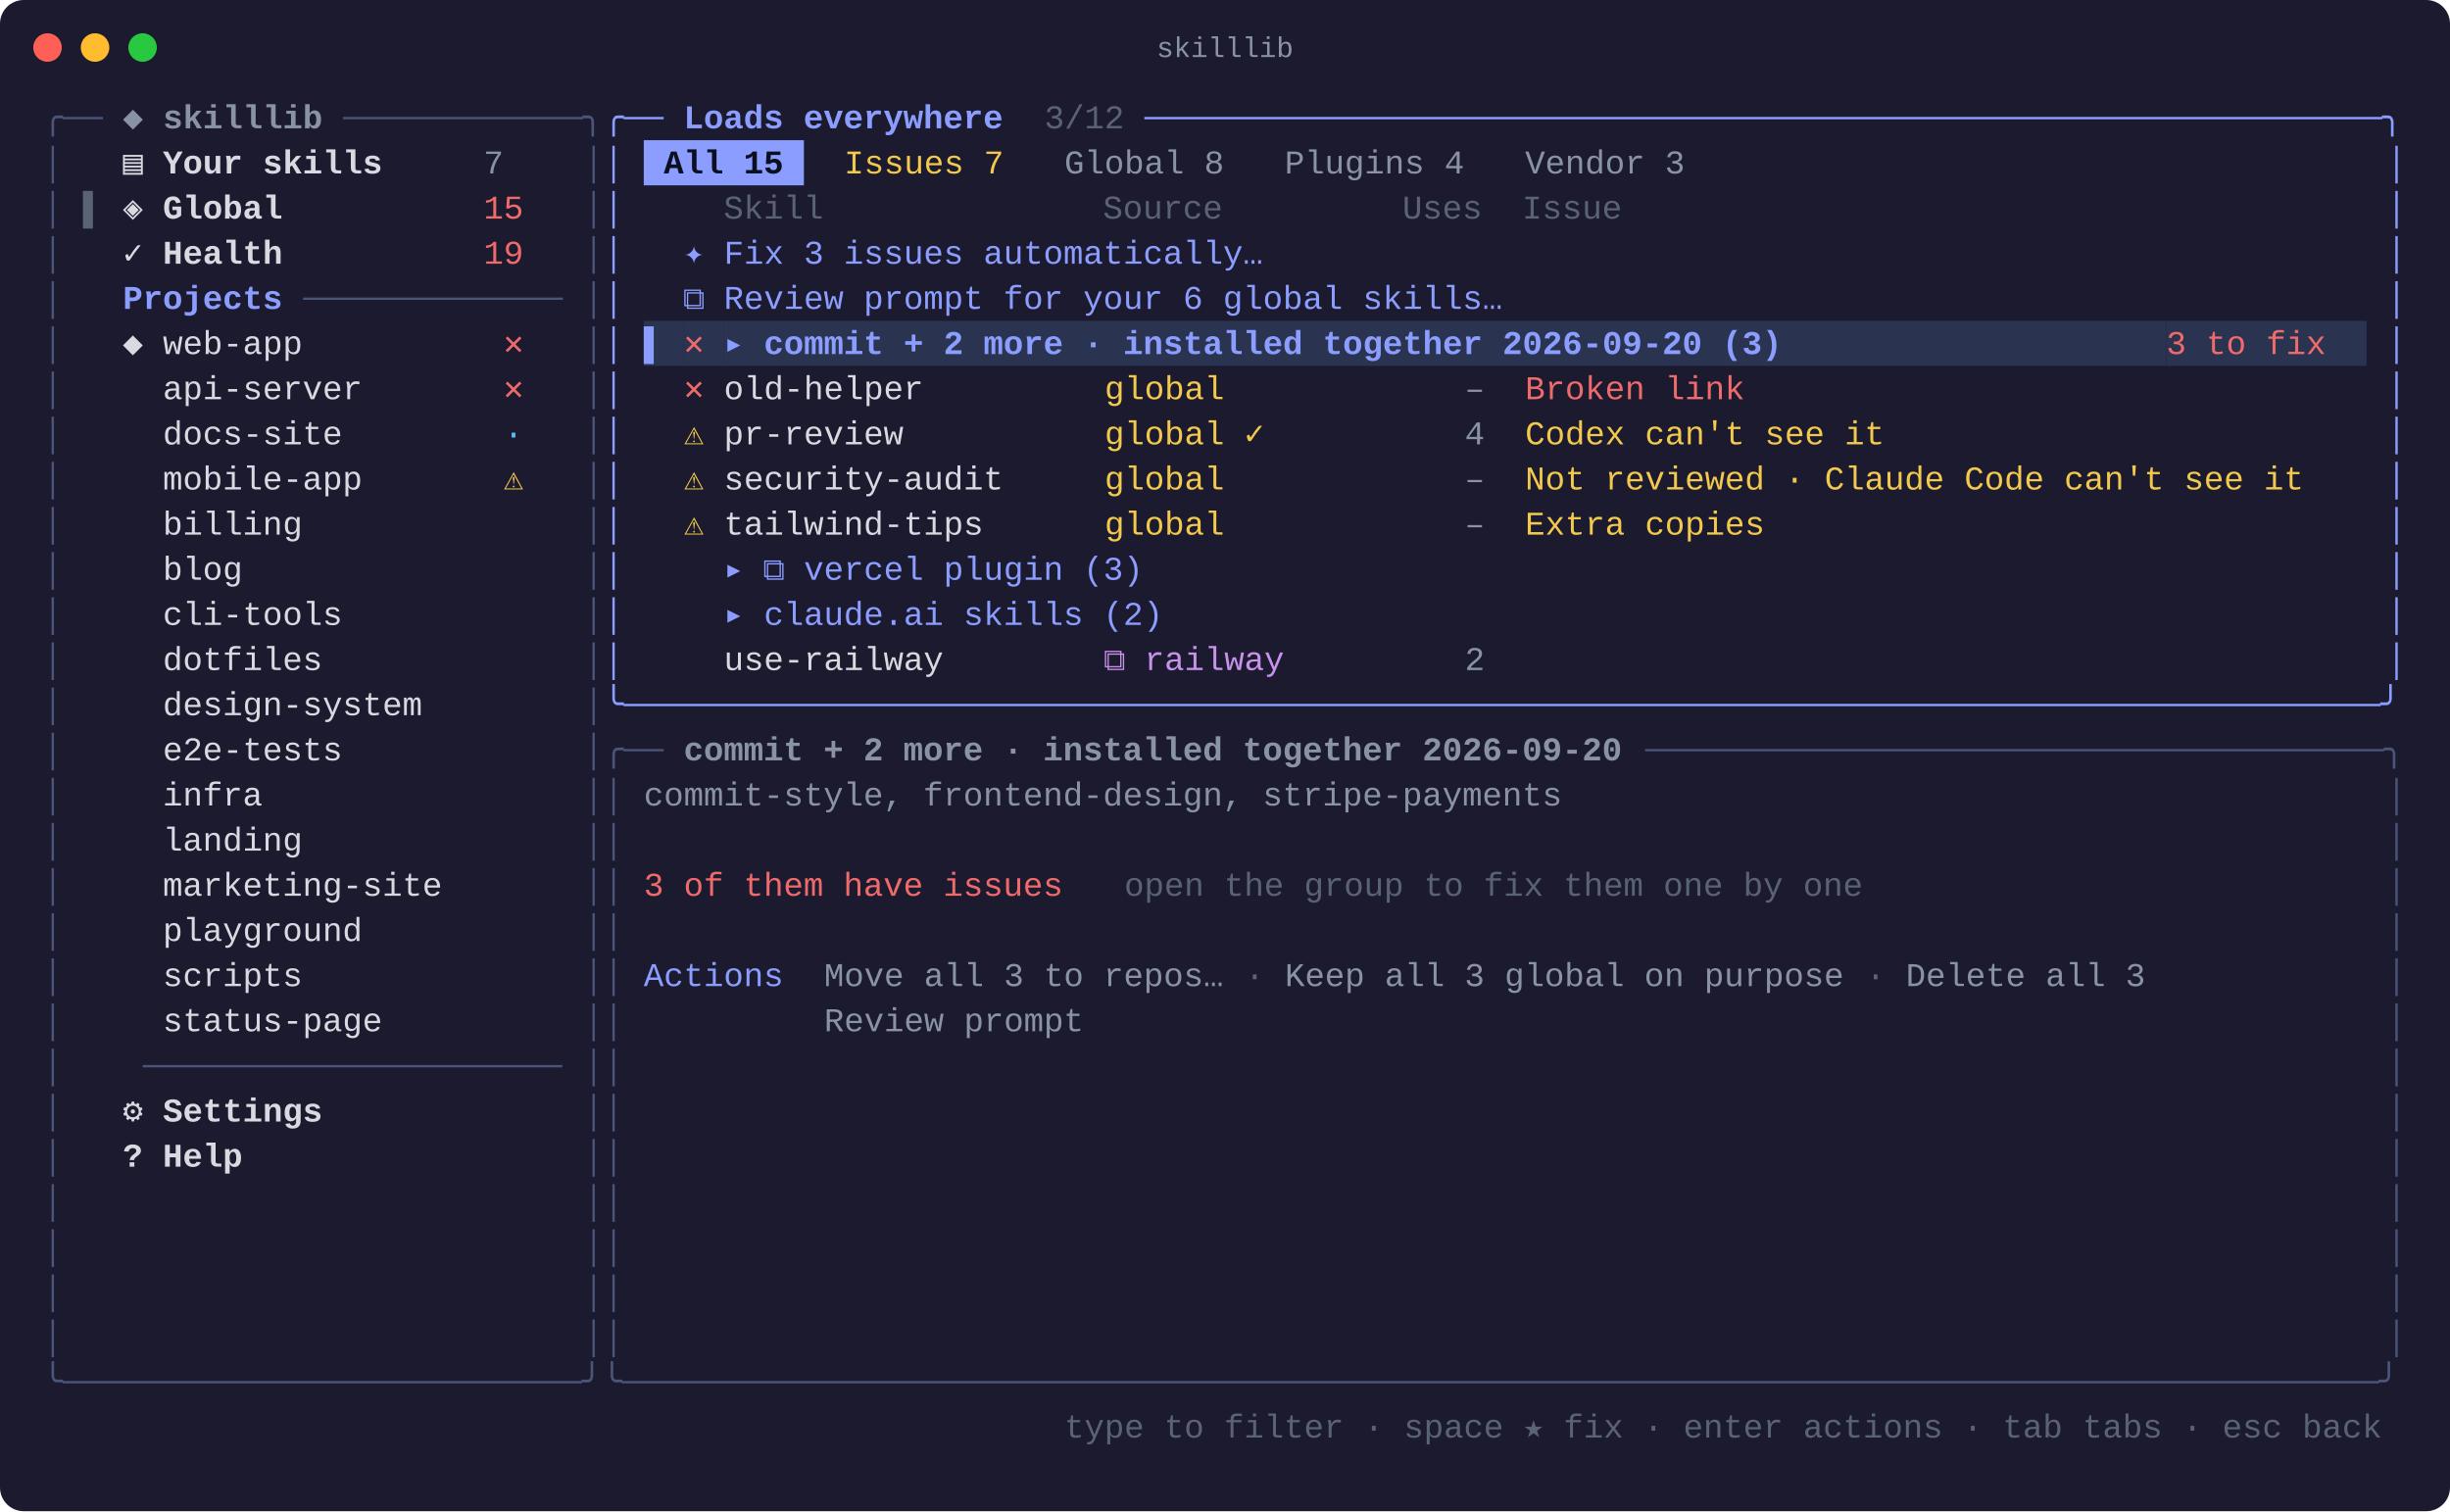
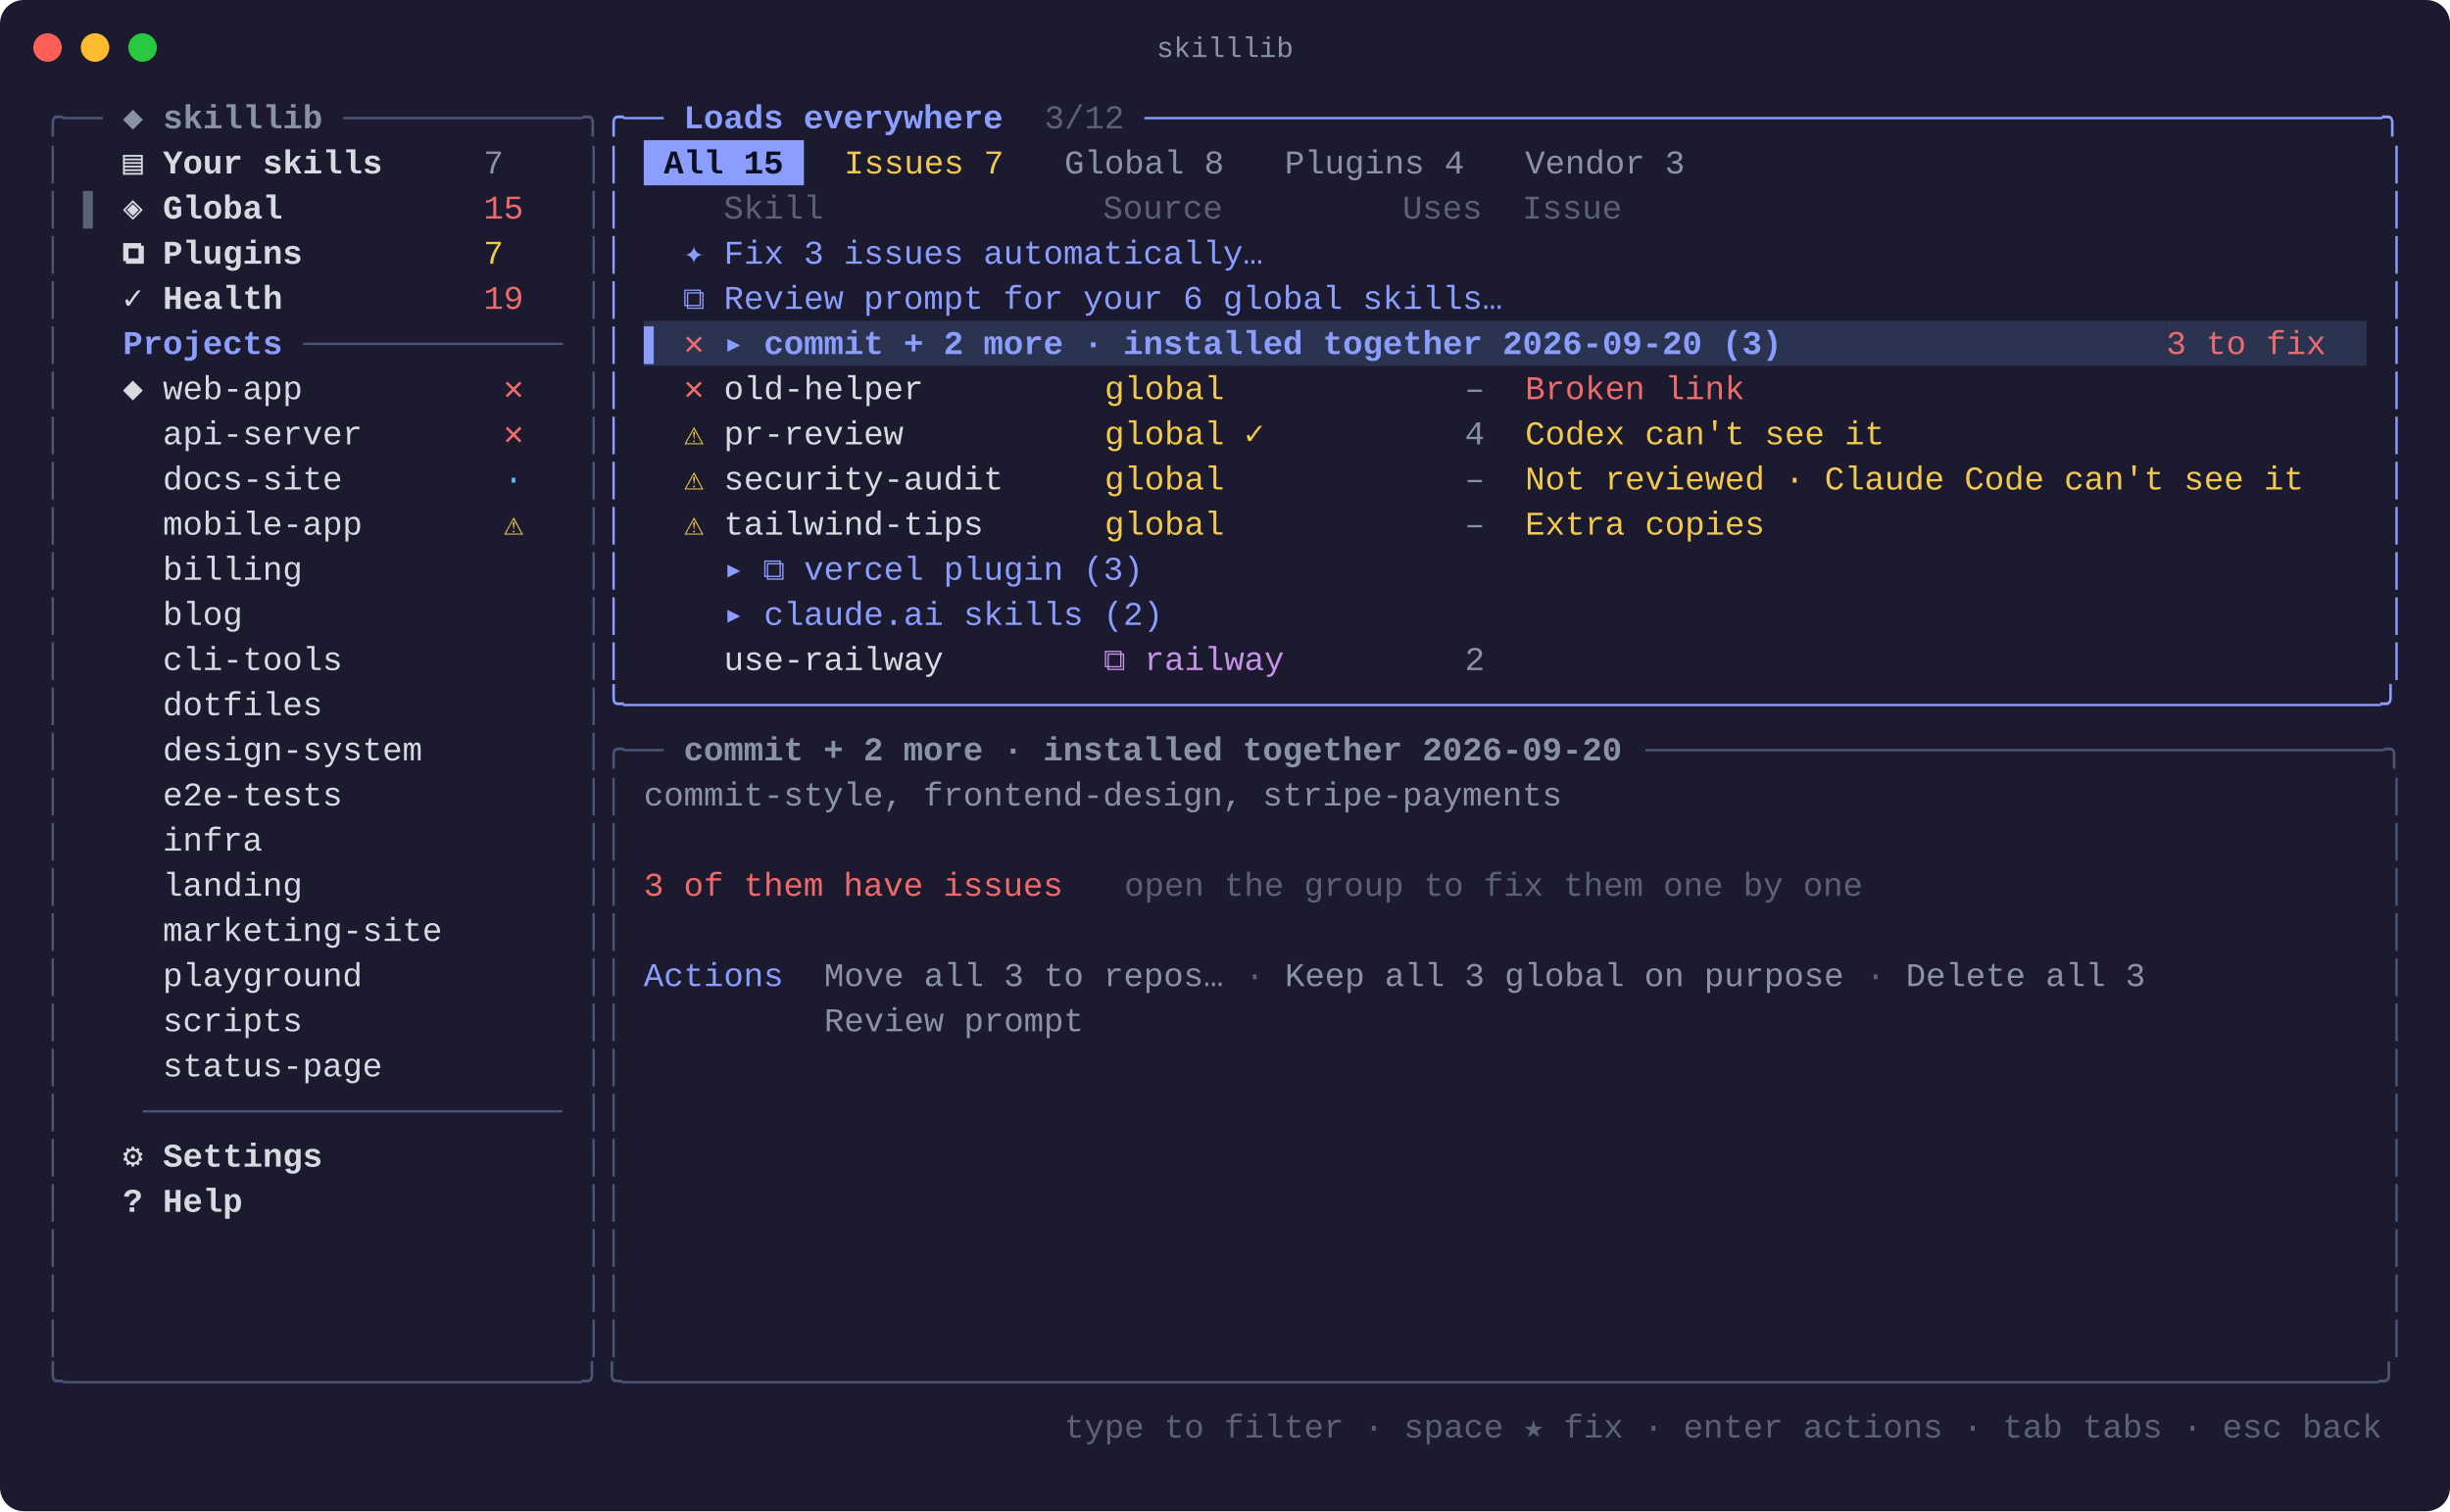
<svg xmlns="http://www.w3.org/2000/svg" width="1031" height="636" viewBox="0 0 1031 636" font-family="SFMono-Regular, Menlo, Consolas, 'Liberation Mono', monospace" font-size="14">
  <rect width="1031" height="636" rx="10" fill="#1b1a2e" />
  <circle cx="20" cy="20" r="6" fill="#ff5f57" />
  <circle cx="40" cy="20" r="6" fill="#febc2e" />
  <circle cx="60" cy="20" r="6" fill="#28c840" />
  <text x="515.5" y="24" fill="#8a93a6" font-size="12" text-anchor="middle">skilllib</text>
  <text x="18.0" y="54.0" fill="#4b5578" xml:space="preserve" textLength="25.3" lengthAdjust="spacingAndGlyphs">╭──</text>
  <text x="43.3" y="54.0" fill="#8a93a6" font-weight="bold" xml:space="preserve" textLength="101.2" lengthAdjust="spacingAndGlyphs"> ◆ skilllib </text>
  <text x="144.4" y="54.0" fill="#4b5578" xml:space="preserve" textLength="109.6" lengthAdjust="spacingAndGlyphs">────────────╮</text>
  <text x="254.0" y="54.0" fill="#8b9dff" xml:space="preserve" textLength="25.3" lengthAdjust="spacingAndGlyphs">╭──</text>
  <text x="279.3" y="54.0" fill="#8b9dff" font-weight="bold" xml:space="preserve" textLength="151.7" lengthAdjust="spacingAndGlyphs"> Loads everywhere </text>
  <text x="431.1" y="54.0" fill="#5a6275" xml:space="preserve" textLength="50.6" lengthAdjust="spacingAndGlyphs"> 3/12 </text>
  <text x="481.6" y="54.0" fill="#8b9dff" xml:space="preserve" textLength="531.1" lengthAdjust="spacingAndGlyphs">──────────────────────────────────────────────────────────────╮</text>
  <text x="18.0" y="73.0" fill="#4b5578" xml:space="preserve" textLength="8.4" lengthAdjust="spacingAndGlyphs">│</text>
  <text x="51.7" y="73.0" fill="#d7dae0" font-weight="bold" xml:space="preserve" textLength="151.7" lengthAdjust="spacingAndGlyphs">▤ Your skills     </text>
  <text x="203.5" y="73.0" fill="#8a93a6" xml:space="preserve" textLength="33.7" lengthAdjust="spacingAndGlyphs">7   </text>
  <text x="245.6" y="73.0" fill="#4b5578" xml:space="preserve" textLength="8.4" lengthAdjust="spacingAndGlyphs">│</text>
  <text x="254.0" y="73.0" fill="#8b9dff" xml:space="preserve" textLength="8.4" lengthAdjust="spacingAndGlyphs">│</text>
  <rect x="270.9" y="59.0" width="67.4" height="19" fill="#8b9dff" />
  <text x="270.9" y="73.0" fill="#0b1020" font-weight="bold" xml:space="preserve" textLength="67.4" lengthAdjust="spacingAndGlyphs"> All 15 </text>
  <text x="346.8" y="73.0" fill="#f2c94c" xml:space="preserve" textLength="84.3" lengthAdjust="spacingAndGlyphs"> Issues 7 </text>
  <text x="439.5" y="73.0" fill="#8a93a6" xml:space="preserve" textLength="84.3" lengthAdjust="spacingAndGlyphs"> Global 8 </text>
  <text x="532.2" y="73.0" fill="#8a93a6" xml:space="preserve" textLength="92.7" lengthAdjust="spacingAndGlyphs"> Plugins 4 </text>
  <text x="633.4" y="73.0" fill="#8a93a6" xml:space="preserve" textLength="84.3" lengthAdjust="spacingAndGlyphs"> Vendor 3 </text>
  <text x="1004.3" y="73.0" fill="#8b9dff" xml:space="preserve" textLength="8.4" lengthAdjust="spacingAndGlyphs">│</text>
  <text x="18.0" y="92.0" fill="#4b5578" xml:space="preserve" textLength="8.4" lengthAdjust="spacingAndGlyphs">│</text>
  <text x="34.9" y="92.0" fill="#5a6275" xml:space="preserve" textLength="16.9" lengthAdjust="spacingAndGlyphs">▌ </text>
  <text x="51.7" y="92.0" fill="#d7dae0" font-weight="bold" xml:space="preserve" textLength="151.7" lengthAdjust="spacingAndGlyphs">◈ Global          </text>
  <text x="203.5" y="92.0" fill="#ef6b6b" xml:space="preserve" textLength="33.7" lengthAdjust="spacingAndGlyphs">15  </text>
  <text x="245.6" y="92.0" fill="#4b5578" xml:space="preserve" textLength="8.4" lengthAdjust="spacingAndGlyphs">│</text>
  <text x="254.0" y="92.0" fill="#8b9dff" xml:space="preserve" textLength="8.4" lengthAdjust="spacingAndGlyphs">│</text>
  <text x="270.9" y="92.0" fill="#5a6275" xml:space="preserve" textLength="725.0" lengthAdjust="spacingAndGlyphs">    Skill              Source         Uses  Issue                                     </text>
  <text x="1004.3" y="92.0" fill="#8b9dff" xml:space="preserve" textLength="8.4" lengthAdjust="spacingAndGlyphs">│</text>
  <text x="18.0" y="111.0" fill="#4b5578" xml:space="preserve" textLength="8.4" lengthAdjust="spacingAndGlyphs">│</text>
-   <text x="51.7" y="111.0" fill="#d7dae0" font-weight="bold" xml:space="preserve" textLength="151.7" lengthAdjust="spacingAndGlyphs">✓ Health          </text>
-   <text x="203.5" y="111.0" fill="#ef6b6b" xml:space="preserve" textLength="33.7" lengthAdjust="spacingAndGlyphs">19  </text>
+   <text x="51.7" y="111.0" fill="#d7dae0" font-weight="bold" xml:space="preserve" textLength="151.7" lengthAdjust="spacingAndGlyphs">⧉ Plugins         </text>
+   <text x="203.5" y="111.0" fill="#f2c94c" xml:space="preserve" textLength="33.7" lengthAdjust="spacingAndGlyphs">7   </text>
  <text x="245.6" y="111.0" fill="#4b5578" xml:space="preserve" textLength="8.4" lengthAdjust="spacingAndGlyphs">│</text>
  <text x="254.0" y="111.0" fill="#8b9dff" xml:space="preserve" textLength="8.4" lengthAdjust="spacingAndGlyphs">│</text>
  <text x="287.8" y="111.0" fill="#8b9dff" xml:space="preserve" textLength="708.1" lengthAdjust="spacingAndGlyphs">✦ Fix 3 issues automatically…                                                       </text>
  <text x="1004.3" y="111.0" fill="#8b9dff" xml:space="preserve" textLength="8.4" lengthAdjust="spacingAndGlyphs">│</text>
  <text x="18.0" y="130.0" fill="#4b5578" xml:space="preserve" textLength="8.4" lengthAdjust="spacingAndGlyphs">│</text>
-   <text x="34.9" y="130.0" fill="#8b9dff" font-weight="bold" xml:space="preserve" textLength="92.7" lengthAdjust="spacingAndGlyphs">  Projects </text>
-   <text x="127.6" y="130.0" fill="#4b5578" xml:space="preserve" textLength="109.6" lengthAdjust="spacingAndGlyphs">─────────────</text>
+   <text x="51.7" y="130.0" fill="#d7dae0" font-weight="bold" xml:space="preserve" textLength="151.7" lengthAdjust="spacingAndGlyphs">✓ Health          </text>
+   <text x="203.5" y="130.0" fill="#ef6b6b" xml:space="preserve" textLength="33.7" lengthAdjust="spacingAndGlyphs">19  </text>
  <text x="245.6" y="130.0" fill="#4b5578" xml:space="preserve" textLength="8.4" lengthAdjust="spacingAndGlyphs">│</text>
  <text x="254.0" y="130.0" fill="#8b9dff" xml:space="preserve" textLength="8.4" lengthAdjust="spacingAndGlyphs">│</text>
  <text x="287.8" y="130.0" fill="#8b9dff" xml:space="preserve" textLength="708.1" lengthAdjust="spacingAndGlyphs">⧉ Review prompt for your 6 global skills…                                           </text>
  <text x="1004.3" y="130.0" fill="#8b9dff" xml:space="preserve" textLength="8.4" lengthAdjust="spacingAndGlyphs">│</text>
  <text x="18.0" y="149.0" fill="#4b5578" xml:space="preserve" textLength="8.4" lengthAdjust="spacingAndGlyphs">│</text>
-   <text x="51.7" y="149.0" fill="#d7dae0" xml:space="preserve" textLength="160.2" lengthAdjust="spacingAndGlyphs">◆ web-app          </text>
-   <text x="211.9" y="149.0" fill="#ef6b6b" xml:space="preserve" textLength="25.3" lengthAdjust="spacingAndGlyphs">✕  </text>
+   <text x="34.9" y="149.0" fill="#8b9dff" font-weight="bold" xml:space="preserve" textLength="92.7" lengthAdjust="spacingAndGlyphs">  Projects </text>
+   <text x="127.6" y="149.0" fill="#4b5578" xml:space="preserve" textLength="109.6" lengthAdjust="spacingAndGlyphs">─────────────</text>
  <text x="245.6" y="149.0" fill="#4b5578" xml:space="preserve" textLength="8.4" lengthAdjust="spacingAndGlyphs">│</text>
  <text x="254.0" y="149.0" fill="#8b9dff" xml:space="preserve" textLength="8.4" lengthAdjust="spacingAndGlyphs">│</text>
  <rect x="270.9" y="135.0" width="16.9" height="19" fill="#2a3350" />
  <text x="270.9" y="149.0" fill="#8b9dff" xml:space="preserve" textLength="16.9" lengthAdjust="spacingAndGlyphs">▌ </text>
  <rect x="287.8" y="135.0" width="16.9" height="19" fill="#2a3350" />
  <text x="287.8" y="149.0" fill="#ef6b6b" xml:space="preserve" textLength="16.9" lengthAdjust="spacingAndGlyphs">✕ </text>
  <rect x="304.6" y="135.0" width="607.0" height="19" fill="#2a3350" />
  <text x="304.6" y="149.0" fill="#8b9dff" font-weight="bold" xml:space="preserve" textLength="607.0" lengthAdjust="spacingAndGlyphs">▸ commit + 2 more · installed together 2026-09-20 (3)                   </text>
  <rect x="911.6" y="135.0" width="84.3" height="19" fill="#2a3350" />
  <text x="911.6" y="149.0" fill="#ef6b6b" xml:space="preserve" textLength="84.3" lengthAdjust="spacingAndGlyphs">3 to fix  </text>
  <text x="1004.3" y="149.0" fill="#8b9dff" xml:space="preserve" textLength="8.4" lengthAdjust="spacingAndGlyphs">│</text>
  <text x="18.0" y="168.0" fill="#4b5578" xml:space="preserve" textLength="8.4" lengthAdjust="spacingAndGlyphs">│</text>
-   <text x="51.7" y="168.0" fill="#d7dae0" xml:space="preserve" textLength="160.2" lengthAdjust="spacingAndGlyphs">  api-server       </text>
+   <text x="51.7" y="168.0" fill="#d7dae0" xml:space="preserve" textLength="160.2" lengthAdjust="spacingAndGlyphs">◆ web-app          </text>
  <text x="211.9" y="168.0" fill="#ef6b6b" xml:space="preserve" textLength="25.3" lengthAdjust="spacingAndGlyphs">✕  </text>
  <text x="245.6" y="168.0" fill="#4b5578" xml:space="preserve" textLength="8.4" lengthAdjust="spacingAndGlyphs">│</text>
  <text x="254.0" y="168.0" fill="#8b9dff" xml:space="preserve" textLength="8.4" lengthAdjust="spacingAndGlyphs">│</text>
  <text x="287.8" y="168.0" fill="#ef6b6b" xml:space="preserve" textLength="16.9" lengthAdjust="spacingAndGlyphs">✕ </text>
  <text x="304.6" y="168.0" fill="#d7dae0" xml:space="preserve" textLength="160.2" lengthAdjust="spacingAndGlyphs">old-helper         </text>
  <text x="464.8" y="168.0" fill="#f2c94c" xml:space="preserve" textLength="118.0" lengthAdjust="spacingAndGlyphs">global        </text>
  <text x="582.8" y="168.0" fill="#8a93a6" xml:space="preserve" textLength="50.6" lengthAdjust="spacingAndGlyphs">    – </text>
  <text x="633.4" y="168.0" fill="#ef6b6b" xml:space="preserve" textLength="362.5" lengthAdjust="spacingAndGlyphs"> Broken link                               </text>
  <text x="1004.3" y="168.0" fill="#8b9dff" xml:space="preserve" textLength="8.4" lengthAdjust="spacingAndGlyphs">│</text>
  <text x="18.0" y="187.0" fill="#4b5578" xml:space="preserve" textLength="8.4" lengthAdjust="spacingAndGlyphs">│</text>
-   <text x="51.7" y="187.0" fill="#d7dae0" xml:space="preserve" textLength="160.2" lengthAdjust="spacingAndGlyphs">  docs-site        </text>
-   <text x="211.9" y="187.0" fill="#5eb8f7" xml:space="preserve" textLength="25.3" lengthAdjust="spacingAndGlyphs">·  </text>
+   <text x="51.7" y="187.0" fill="#d7dae0" xml:space="preserve" textLength="160.2" lengthAdjust="spacingAndGlyphs">  api-server       </text>
+   <text x="211.9" y="187.0" fill="#ef6b6b" xml:space="preserve" textLength="25.3" lengthAdjust="spacingAndGlyphs">✕  </text>
  <text x="245.6" y="187.0" fill="#4b5578" xml:space="preserve" textLength="8.4" lengthAdjust="spacingAndGlyphs">│</text>
  <text x="254.0" y="187.0" fill="#8b9dff" xml:space="preserve" textLength="8.4" lengthAdjust="spacingAndGlyphs">│</text>
  <text x="287.8" y="187.0" fill="#f2c94c" xml:space="preserve" textLength="16.9" lengthAdjust="spacingAndGlyphs">⚠ </text>
  <text x="304.6" y="187.0" fill="#d7dae0" xml:space="preserve" textLength="160.2" lengthAdjust="spacingAndGlyphs">pr-review          </text>
  <text x="464.8" y="187.0" fill="#f2c94c" xml:space="preserve" textLength="118.0" lengthAdjust="spacingAndGlyphs">global ✓      </text>
  <text x="582.8" y="187.0" fill="#8a93a6" xml:space="preserve" textLength="50.6" lengthAdjust="spacingAndGlyphs">    4 </text>
  <text x="633.4" y="187.0" fill="#f2c94c" xml:space="preserve" textLength="362.5" lengthAdjust="spacingAndGlyphs"> Codex can't see it                        </text>
  <text x="1004.3" y="187.0" fill="#8b9dff" xml:space="preserve" textLength="8.4" lengthAdjust="spacingAndGlyphs">│</text>
  <text x="18.0" y="206.0" fill="#4b5578" xml:space="preserve" textLength="8.4" lengthAdjust="spacingAndGlyphs">│</text>
-   <text x="51.7" y="206.0" fill="#d7dae0" xml:space="preserve" textLength="160.2" lengthAdjust="spacingAndGlyphs">  mobile-app       </text>
-   <text x="211.9" y="206.0" fill="#f2c94c" xml:space="preserve" textLength="25.3" lengthAdjust="spacingAndGlyphs">⚠  </text>
+   <text x="51.7" y="206.0" fill="#d7dae0" xml:space="preserve" textLength="160.2" lengthAdjust="spacingAndGlyphs">  docs-site        </text>
+   <text x="211.9" y="206.0" fill="#5eb8f7" xml:space="preserve" textLength="25.3" lengthAdjust="spacingAndGlyphs">·  </text>
  <text x="245.6" y="206.0" fill="#4b5578" xml:space="preserve" textLength="8.4" lengthAdjust="spacingAndGlyphs">│</text>
  <text x="254.0" y="206.0" fill="#8b9dff" xml:space="preserve" textLength="8.4" lengthAdjust="spacingAndGlyphs">│</text>
  <text x="287.8" y="206.0" fill="#f2c94c" xml:space="preserve" textLength="16.9" lengthAdjust="spacingAndGlyphs">⚠ </text>
  <text x="304.6" y="206.0" fill="#d7dae0" xml:space="preserve" textLength="160.2" lengthAdjust="spacingAndGlyphs">security-audit     </text>
  <text x="464.8" y="206.0" fill="#f2c94c" xml:space="preserve" textLength="118.0" lengthAdjust="spacingAndGlyphs">global        </text>
  <text x="582.8" y="206.0" fill="#8a93a6" xml:space="preserve" textLength="50.6" lengthAdjust="spacingAndGlyphs">    – </text>
  <text x="633.4" y="206.0" fill="#f2c94c" xml:space="preserve" textLength="362.5" lengthAdjust="spacingAndGlyphs"> Not reviewed · Claude Code can't see it   </text>
  <text x="1004.3" y="206.0" fill="#8b9dff" xml:space="preserve" textLength="8.4" lengthAdjust="spacingAndGlyphs">│</text>
  <text x="18.0" y="225.0" fill="#4b5578" xml:space="preserve" textLength="8.4" lengthAdjust="spacingAndGlyphs">│</text>
-   <text x="51.7" y="225.0" fill="#d7dae0" xml:space="preserve" textLength="193.9" lengthAdjust="spacingAndGlyphs">  billing              </text>
+   <text x="51.7" y="225.0" fill="#d7dae0" xml:space="preserve" textLength="160.2" lengthAdjust="spacingAndGlyphs">  mobile-app       </text>
+   <text x="211.9" y="225.0" fill="#f2c94c" xml:space="preserve" textLength="25.3" lengthAdjust="spacingAndGlyphs">⚠  </text>
  <text x="245.6" y="225.0" fill="#4b5578" xml:space="preserve" textLength="8.4" lengthAdjust="spacingAndGlyphs">│</text>
  <text x="254.0" y="225.0" fill="#8b9dff" xml:space="preserve" textLength="8.4" lengthAdjust="spacingAndGlyphs">│</text>
  <text x="287.8" y="225.0" fill="#f2c94c" xml:space="preserve" textLength="16.9" lengthAdjust="spacingAndGlyphs">⚠ </text>
  <text x="304.6" y="225.0" fill="#d7dae0" xml:space="preserve" textLength="160.2" lengthAdjust="spacingAndGlyphs">tailwind-tips      </text>
  <text x="464.8" y="225.0" fill="#f2c94c" xml:space="preserve" textLength="118.0" lengthAdjust="spacingAndGlyphs">global        </text>
  <text x="582.8" y="225.0" fill="#8a93a6" xml:space="preserve" textLength="50.6" lengthAdjust="spacingAndGlyphs">    – </text>
  <text x="633.4" y="225.0" fill="#f2c94c" xml:space="preserve" textLength="362.5" lengthAdjust="spacingAndGlyphs"> Extra copies                              </text>
  <text x="1004.3" y="225.0" fill="#8b9dff" xml:space="preserve" textLength="8.4" lengthAdjust="spacingAndGlyphs">│</text>
  <text x="18.0" y="244.0" fill="#4b5578" xml:space="preserve" textLength="8.4" lengthAdjust="spacingAndGlyphs">│</text>
-   <text x="51.7" y="244.0" fill="#d7dae0" xml:space="preserve" textLength="193.9" lengthAdjust="spacingAndGlyphs">  blog                 </text>
+   <text x="51.7" y="244.0" fill="#d7dae0" xml:space="preserve" textLength="193.9" lengthAdjust="spacingAndGlyphs">  billing              </text>
  <text x="245.6" y="244.0" fill="#4b5578" xml:space="preserve" textLength="8.4" lengthAdjust="spacingAndGlyphs">│</text>
  <text x="254.0" y="244.0" fill="#8b9dff" xml:space="preserve" textLength="8.4" lengthAdjust="spacingAndGlyphs">│</text>
  <text x="304.6" y="244.0" fill="#8b9dff" xml:space="preserve" textLength="607.0" lengthAdjust="spacingAndGlyphs">▸ ⧉ vercel plugin (3)                                                   </text>
  <text x="1004.3" y="244.0" fill="#8b9dff" xml:space="preserve" textLength="8.4" lengthAdjust="spacingAndGlyphs">│</text>
  <text x="18.0" y="263.0" fill="#4b5578" xml:space="preserve" textLength="8.4" lengthAdjust="spacingAndGlyphs">│</text>
-   <text x="51.7" y="263.0" fill="#d7dae0" xml:space="preserve" textLength="193.9" lengthAdjust="spacingAndGlyphs">  cli-tools            </text>
+   <text x="51.7" y="263.0" fill="#d7dae0" xml:space="preserve" textLength="193.9" lengthAdjust="spacingAndGlyphs">  blog                 </text>
  <text x="245.6" y="263.0" fill="#4b5578" xml:space="preserve" textLength="8.4" lengthAdjust="spacingAndGlyphs">│</text>
  <text x="254.0" y="263.0" fill="#8b9dff" xml:space="preserve" textLength="8.4" lengthAdjust="spacingAndGlyphs">│</text>
  <text x="304.6" y="263.0" fill="#8b9dff" xml:space="preserve" textLength="607.0" lengthAdjust="spacingAndGlyphs">▸ claude.ai skills (2)                                                  </text>
  <text x="1004.3" y="263.0" fill="#8b9dff" xml:space="preserve" textLength="8.4" lengthAdjust="spacingAndGlyphs">│</text>
  <text x="18.0" y="282.0" fill="#4b5578" xml:space="preserve" textLength="8.4" lengthAdjust="spacingAndGlyphs">│</text>
-   <text x="51.7" y="282.0" fill="#d7dae0" xml:space="preserve" textLength="193.9" lengthAdjust="spacingAndGlyphs">  dotfiles             </text>
+   <text x="51.7" y="282.0" fill="#d7dae0" xml:space="preserve" textLength="193.9" lengthAdjust="spacingAndGlyphs">  cli-tools            </text>
  <text x="245.6" y="282.0" fill="#4b5578" xml:space="preserve" textLength="8.4" lengthAdjust="spacingAndGlyphs">│</text>
  <text x="254.0" y="282.0" fill="#8b9dff" xml:space="preserve" textLength="8.4" lengthAdjust="spacingAndGlyphs">│</text>
  <text x="287.8" y="282.0" fill="#d7dae0" xml:space="preserve" textLength="177.0" lengthAdjust="spacingAndGlyphs">  use-railway        </text>
  <text x="464.8" y="282.0" fill="#c792ea" xml:space="preserve" textLength="118.0" lengthAdjust="spacingAndGlyphs">⧉ railway     </text>
  <text x="582.8" y="282.0" fill="#8a93a6" xml:space="preserve" textLength="50.6" lengthAdjust="spacingAndGlyphs">    2 </text>
  <text x="1004.3" y="282.0" fill="#8b9dff" xml:space="preserve" textLength="8.4" lengthAdjust="spacingAndGlyphs">│</text>
  <text x="18.0" y="301.0" fill="#4b5578" xml:space="preserve" textLength="8.4" lengthAdjust="spacingAndGlyphs">│</text>
-   <text x="51.7" y="301.0" fill="#d7dae0" xml:space="preserve" textLength="193.9" lengthAdjust="spacingAndGlyphs">  design-system        </text>
+   <text x="51.7" y="301.0" fill="#d7dae0" xml:space="preserve" textLength="193.9" lengthAdjust="spacingAndGlyphs">  dotfiles             </text>
  <text x="245.6" y="301.0" fill="#4b5578" xml:space="preserve" textLength="8.4" lengthAdjust="spacingAndGlyphs">│</text>
  <text x="254.0" y="301.0" fill="#8b9dff" xml:space="preserve" textLength="758.7" lengthAdjust="spacingAndGlyphs">╰────────────────────────────────────────────────────────────────────────────────────────╯</text>
  <text x="18.0" y="320.0" fill="#4b5578" xml:space="preserve" textLength="8.4" lengthAdjust="spacingAndGlyphs">│</text>
-   <text x="51.7" y="320.0" fill="#d7dae0" xml:space="preserve" textLength="193.9" lengthAdjust="spacingAndGlyphs">  e2e-tests            </text>
+   <text x="51.7" y="320.0" fill="#d7dae0" xml:space="preserve" textLength="193.9" lengthAdjust="spacingAndGlyphs">  design-system        </text>
  <text x="245.6" y="320.0" fill="#4b5578" xml:space="preserve" textLength="33.7" lengthAdjust="spacingAndGlyphs">│╭──</text>
  <text x="279.3" y="320.0" fill="#8a93a6" font-weight="bold" xml:space="preserve" textLength="413.1" lengthAdjust="spacingAndGlyphs"> commit + 2 more · installed together 2026-09-20 </text>
  <text x="692.4" y="320.0" fill="#4b5578" xml:space="preserve" textLength="320.3" lengthAdjust="spacingAndGlyphs">─────────────────────────────────────╮</text>
  <text x="18.0" y="339.0" fill="#4b5578" xml:space="preserve" textLength="8.4" lengthAdjust="spacingAndGlyphs">│</text>
-   <text x="51.7" y="339.0" fill="#d7dae0" xml:space="preserve" textLength="193.9" lengthAdjust="spacingAndGlyphs">  infra                </text>
+   <text x="51.7" y="339.0" fill="#d7dae0" xml:space="preserve" textLength="193.9" lengthAdjust="spacingAndGlyphs">  e2e-tests            </text>
  <text x="245.6" y="339.0" fill="#4b5578" xml:space="preserve" textLength="16.9" lengthAdjust="spacingAndGlyphs">││</text>
  <text x="270.9" y="339.0" fill="#8a93a6" xml:space="preserve" textLength="387.8" lengthAdjust="spacingAndGlyphs">commit-style, frontend-design, stripe-payments</text>
  <text x="1004.3" y="339.0" fill="#4b5578" xml:space="preserve" textLength="8.4" lengthAdjust="spacingAndGlyphs">│</text>
  <text x="18.0" y="358.0" fill="#4b5578" xml:space="preserve" textLength="8.4" lengthAdjust="spacingAndGlyphs">│</text>
-   <text x="51.7" y="358.0" fill="#d7dae0" xml:space="preserve" textLength="193.9" lengthAdjust="spacingAndGlyphs">  landing              </text>
+   <text x="51.7" y="358.0" fill="#d7dae0" xml:space="preserve" textLength="193.9" lengthAdjust="spacingAndGlyphs">  infra                </text>
  <text x="245.6" y="358.0" fill="#4b5578" xml:space="preserve" textLength="16.9" lengthAdjust="spacingAndGlyphs">││</text>
  <text x="1004.3" y="358.0" fill="#4b5578" xml:space="preserve" textLength="8.4" lengthAdjust="spacingAndGlyphs">│</text>
  <text x="18.0" y="377.0" fill="#4b5578" xml:space="preserve" textLength="8.4" lengthAdjust="spacingAndGlyphs">│</text>
-   <text x="51.7" y="377.0" fill="#d7dae0" xml:space="preserve" textLength="193.9" lengthAdjust="spacingAndGlyphs">  marketing-site       </text>
+   <text x="51.7" y="377.0" fill="#d7dae0" xml:space="preserve" textLength="193.9" lengthAdjust="spacingAndGlyphs">  landing              </text>
  <text x="245.6" y="377.0" fill="#4b5578" xml:space="preserve" textLength="16.9" lengthAdjust="spacingAndGlyphs">││</text>
  <text x="270.9" y="377.0" fill="#ef6b6b" xml:space="preserve" textLength="177.0" lengthAdjust="spacingAndGlyphs">3 of them have issues</text>
  <text x="447.9" y="377.0" fill="#5a6275" xml:space="preserve" textLength="337.2" lengthAdjust="spacingAndGlyphs">   open the group to fix them one by one</text>
  <text x="1004.3" y="377.0" fill="#4b5578" xml:space="preserve" textLength="8.4" lengthAdjust="spacingAndGlyphs">│</text>
  <text x="18.0" y="396.0" fill="#4b5578" xml:space="preserve" textLength="8.4" lengthAdjust="spacingAndGlyphs">│</text>
-   <text x="51.7" y="396.0" fill="#d7dae0" xml:space="preserve" textLength="193.9" lengthAdjust="spacingAndGlyphs">  playground           </text>
+   <text x="51.7" y="396.0" fill="#d7dae0" xml:space="preserve" textLength="193.9" lengthAdjust="spacingAndGlyphs">  marketing-site       </text>
  <text x="245.6" y="396.0" fill="#4b5578" xml:space="preserve" textLength="16.9" lengthAdjust="spacingAndGlyphs">││</text>
  <text x="1004.3" y="396.0" fill="#4b5578" xml:space="preserve" textLength="8.4" lengthAdjust="spacingAndGlyphs">│</text>
  <text x="18.0" y="415.0" fill="#4b5578" xml:space="preserve" textLength="8.4" lengthAdjust="spacingAndGlyphs">│</text>
-   <text x="51.7" y="415.0" fill="#d7dae0" xml:space="preserve" textLength="193.9" lengthAdjust="spacingAndGlyphs">  scripts              </text>
+   <text x="51.7" y="415.0" fill="#d7dae0" xml:space="preserve" textLength="193.9" lengthAdjust="spacingAndGlyphs">  playground           </text>
  <text x="245.6" y="415.0" fill="#4b5578" xml:space="preserve" textLength="16.9" lengthAdjust="spacingAndGlyphs">││</text>
  <text x="270.9" y="415.0" fill="#8b9dff" xml:space="preserve" textLength="75.9" lengthAdjust="spacingAndGlyphs">Actions  </text>
  <text x="346.8" y="415.0" fill="#8a93a6" xml:space="preserve" textLength="168.6" lengthAdjust="spacingAndGlyphs">Move all 3 to repos…</text>
  <text x="515.4" y="415.0" fill="#5a6275" xml:space="preserve" textLength="25.3" lengthAdjust="spacingAndGlyphs"> · </text>
  <text x="540.7" y="415.0" fill="#8a93a6" xml:space="preserve" textLength="236.0" lengthAdjust="spacingAndGlyphs">Keep all 3 global on purpose</text>
  <text x="776.7" y="415.0" fill="#5a6275" xml:space="preserve" textLength="25.3" lengthAdjust="spacingAndGlyphs"> · </text>
  <text x="802.0" y="415.0" fill="#8a93a6" xml:space="preserve" textLength="101.2" lengthAdjust="spacingAndGlyphs">Delete all 3</text>
  <text x="1004.3" y="415.0" fill="#4b5578" xml:space="preserve" textLength="8.4" lengthAdjust="spacingAndGlyphs">│</text>
  <text x="18.0" y="434.0" fill="#4b5578" xml:space="preserve" textLength="8.4" lengthAdjust="spacingAndGlyphs">│</text>
-   <text x="51.7" y="434.0" fill="#d7dae0" xml:space="preserve" textLength="193.9" lengthAdjust="spacingAndGlyphs">  status-page          </text>
+   <text x="51.7" y="434.0" fill="#d7dae0" xml:space="preserve" textLength="193.9" lengthAdjust="spacingAndGlyphs">  scripts              </text>
  <text x="245.6" y="434.0" fill="#4b5578" xml:space="preserve" textLength="16.9" lengthAdjust="spacingAndGlyphs">││</text>
  <text x="346.8" y="434.0" fill="#8a93a6" xml:space="preserve" textLength="109.6" lengthAdjust="spacingAndGlyphs">Review prompt</text>
  <text x="1004.3" y="434.0" fill="#4b5578" xml:space="preserve" textLength="8.4" lengthAdjust="spacingAndGlyphs">│</text>
  <text x="18.0" y="453.0" fill="#4b5578" xml:space="preserve" textLength="8.4" lengthAdjust="spacingAndGlyphs">│</text>
-   <text x="60.1" y="453.0" fill="#4b5578" xml:space="preserve" textLength="177.0" lengthAdjust="spacingAndGlyphs">─────────────────────</text>
+   <text x="51.7" y="453.0" fill="#d7dae0" xml:space="preserve" textLength="193.9" lengthAdjust="spacingAndGlyphs">  status-page          </text>
  <text x="245.6" y="453.0" fill="#4b5578" xml:space="preserve" textLength="16.9" lengthAdjust="spacingAndGlyphs">││</text>
  <text x="1004.3" y="453.0" fill="#4b5578" xml:space="preserve" textLength="8.4" lengthAdjust="spacingAndGlyphs">│</text>
  <text x="18.0" y="472.0" fill="#4b5578" xml:space="preserve" textLength="8.4" lengthAdjust="spacingAndGlyphs">│</text>
-   <text x="51.7" y="472.0" fill="#d7dae0" font-weight="bold" xml:space="preserve" textLength="185.5" lengthAdjust="spacingAndGlyphs">⚙ Settings            </text>
+   <text x="60.1" y="472.0" fill="#4b5578" xml:space="preserve" textLength="177.0" lengthAdjust="spacingAndGlyphs">─────────────────────</text>
  <text x="245.6" y="472.0" fill="#4b5578" xml:space="preserve" textLength="16.9" lengthAdjust="spacingAndGlyphs">││</text>
  <text x="1004.3" y="472.0" fill="#4b5578" xml:space="preserve" textLength="8.4" lengthAdjust="spacingAndGlyphs">│</text>
  <text x="18.0" y="491.0" fill="#4b5578" xml:space="preserve" textLength="8.4" lengthAdjust="spacingAndGlyphs">│</text>
-   <text x="51.7" y="491.0" fill="#d7dae0" font-weight="bold" xml:space="preserve" textLength="185.5" lengthAdjust="spacingAndGlyphs">? Help                </text>
+   <text x="51.7" y="491.0" fill="#d7dae0" font-weight="bold" xml:space="preserve" textLength="185.5" lengthAdjust="spacingAndGlyphs">⚙ Settings            </text>
  <text x="245.6" y="491.0" fill="#4b5578" xml:space="preserve" textLength="16.9" lengthAdjust="spacingAndGlyphs">││</text>
  <text x="1004.3" y="491.0" fill="#4b5578" xml:space="preserve" textLength="8.4" lengthAdjust="spacingAndGlyphs">│</text>
  <text x="18.0" y="510.0" fill="#4b5578" xml:space="preserve" textLength="8.4" lengthAdjust="spacingAndGlyphs">│</text>
+   <text x="51.7" y="510.0" fill="#d7dae0" font-weight="bold" xml:space="preserve" textLength="185.5" lengthAdjust="spacingAndGlyphs">? Help                </text>
  <text x="245.6" y="510.0" fill="#4b5578" xml:space="preserve" textLength="16.9" lengthAdjust="spacingAndGlyphs">││</text>
  <text x="1004.3" y="510.0" fill="#4b5578" xml:space="preserve" textLength="8.4" lengthAdjust="spacingAndGlyphs">│</text>
  <text x="18.0" y="529.0" fill="#4b5578" xml:space="preserve" textLength="8.4" lengthAdjust="spacingAndGlyphs">│</text>
  <text x="245.6" y="529.0" fill="#4b5578" xml:space="preserve" textLength="16.9" lengthAdjust="spacingAndGlyphs">││</text>
  <text x="1004.3" y="529.0" fill="#4b5578" xml:space="preserve" textLength="8.4" lengthAdjust="spacingAndGlyphs">│</text>
  <text x="18.0" y="548.0" fill="#4b5578" xml:space="preserve" textLength="8.4" lengthAdjust="spacingAndGlyphs">│</text>
  <text x="245.6" y="548.0" fill="#4b5578" xml:space="preserve" textLength="16.9" lengthAdjust="spacingAndGlyphs">││</text>
  <text x="1004.3" y="548.0" fill="#4b5578" xml:space="preserve" textLength="8.4" lengthAdjust="spacingAndGlyphs">│</text>
  <text x="18.0" y="567.0" fill="#4b5578" xml:space="preserve" textLength="8.4" lengthAdjust="spacingAndGlyphs">│</text>
  <text x="245.6" y="567.0" fill="#4b5578" xml:space="preserve" textLength="16.9" lengthAdjust="spacingAndGlyphs">││</text>
  <text x="1004.3" y="567.0" fill="#4b5578" xml:space="preserve" textLength="8.4" lengthAdjust="spacingAndGlyphs">│</text>
  <text x="18.0" y="586.0" fill="#4b5578" xml:space="preserve" textLength="994.7" lengthAdjust="spacingAndGlyphs">╰──────────────────────────╯╰────────────────────────────────────────────────────────────────────────────────────────╯</text>
  <text x="447.9" y="605.0" fill="#5a6275" xml:space="preserve" textLength="564.8" lengthAdjust="spacingAndGlyphs">type to filter · space ★ fix · enter actions · tab tabs · esc back </text>
</svg>
